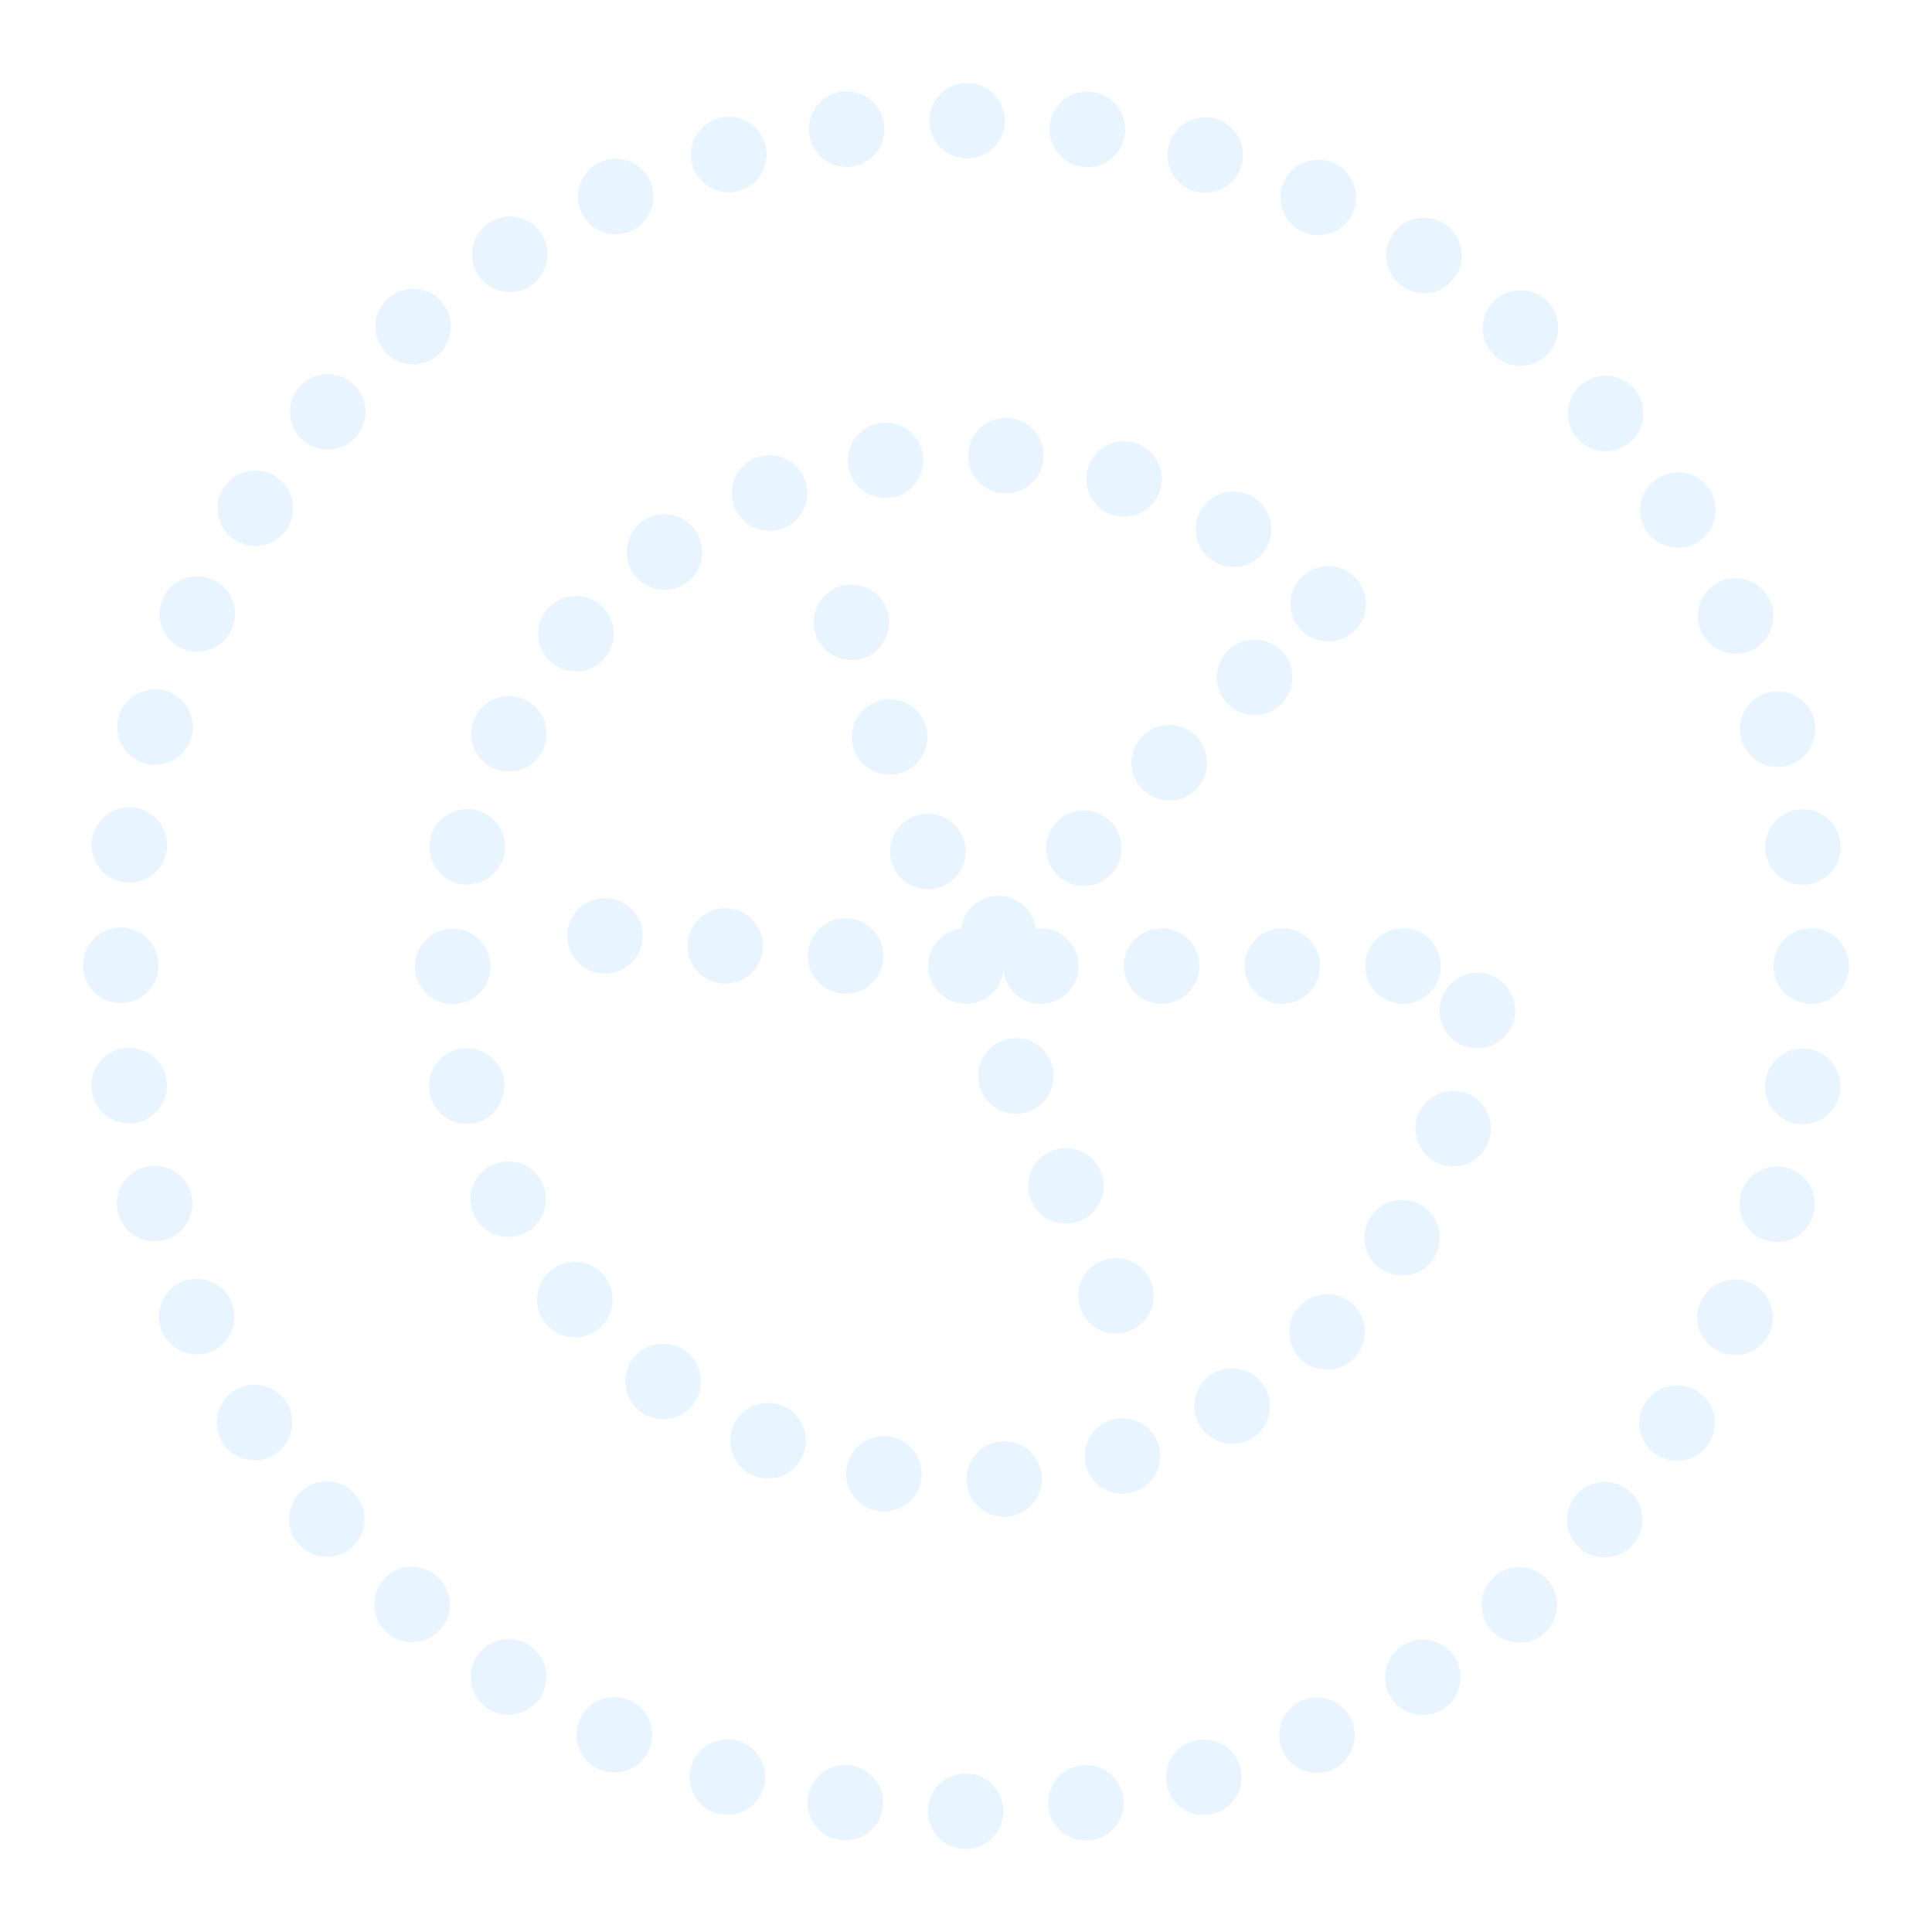
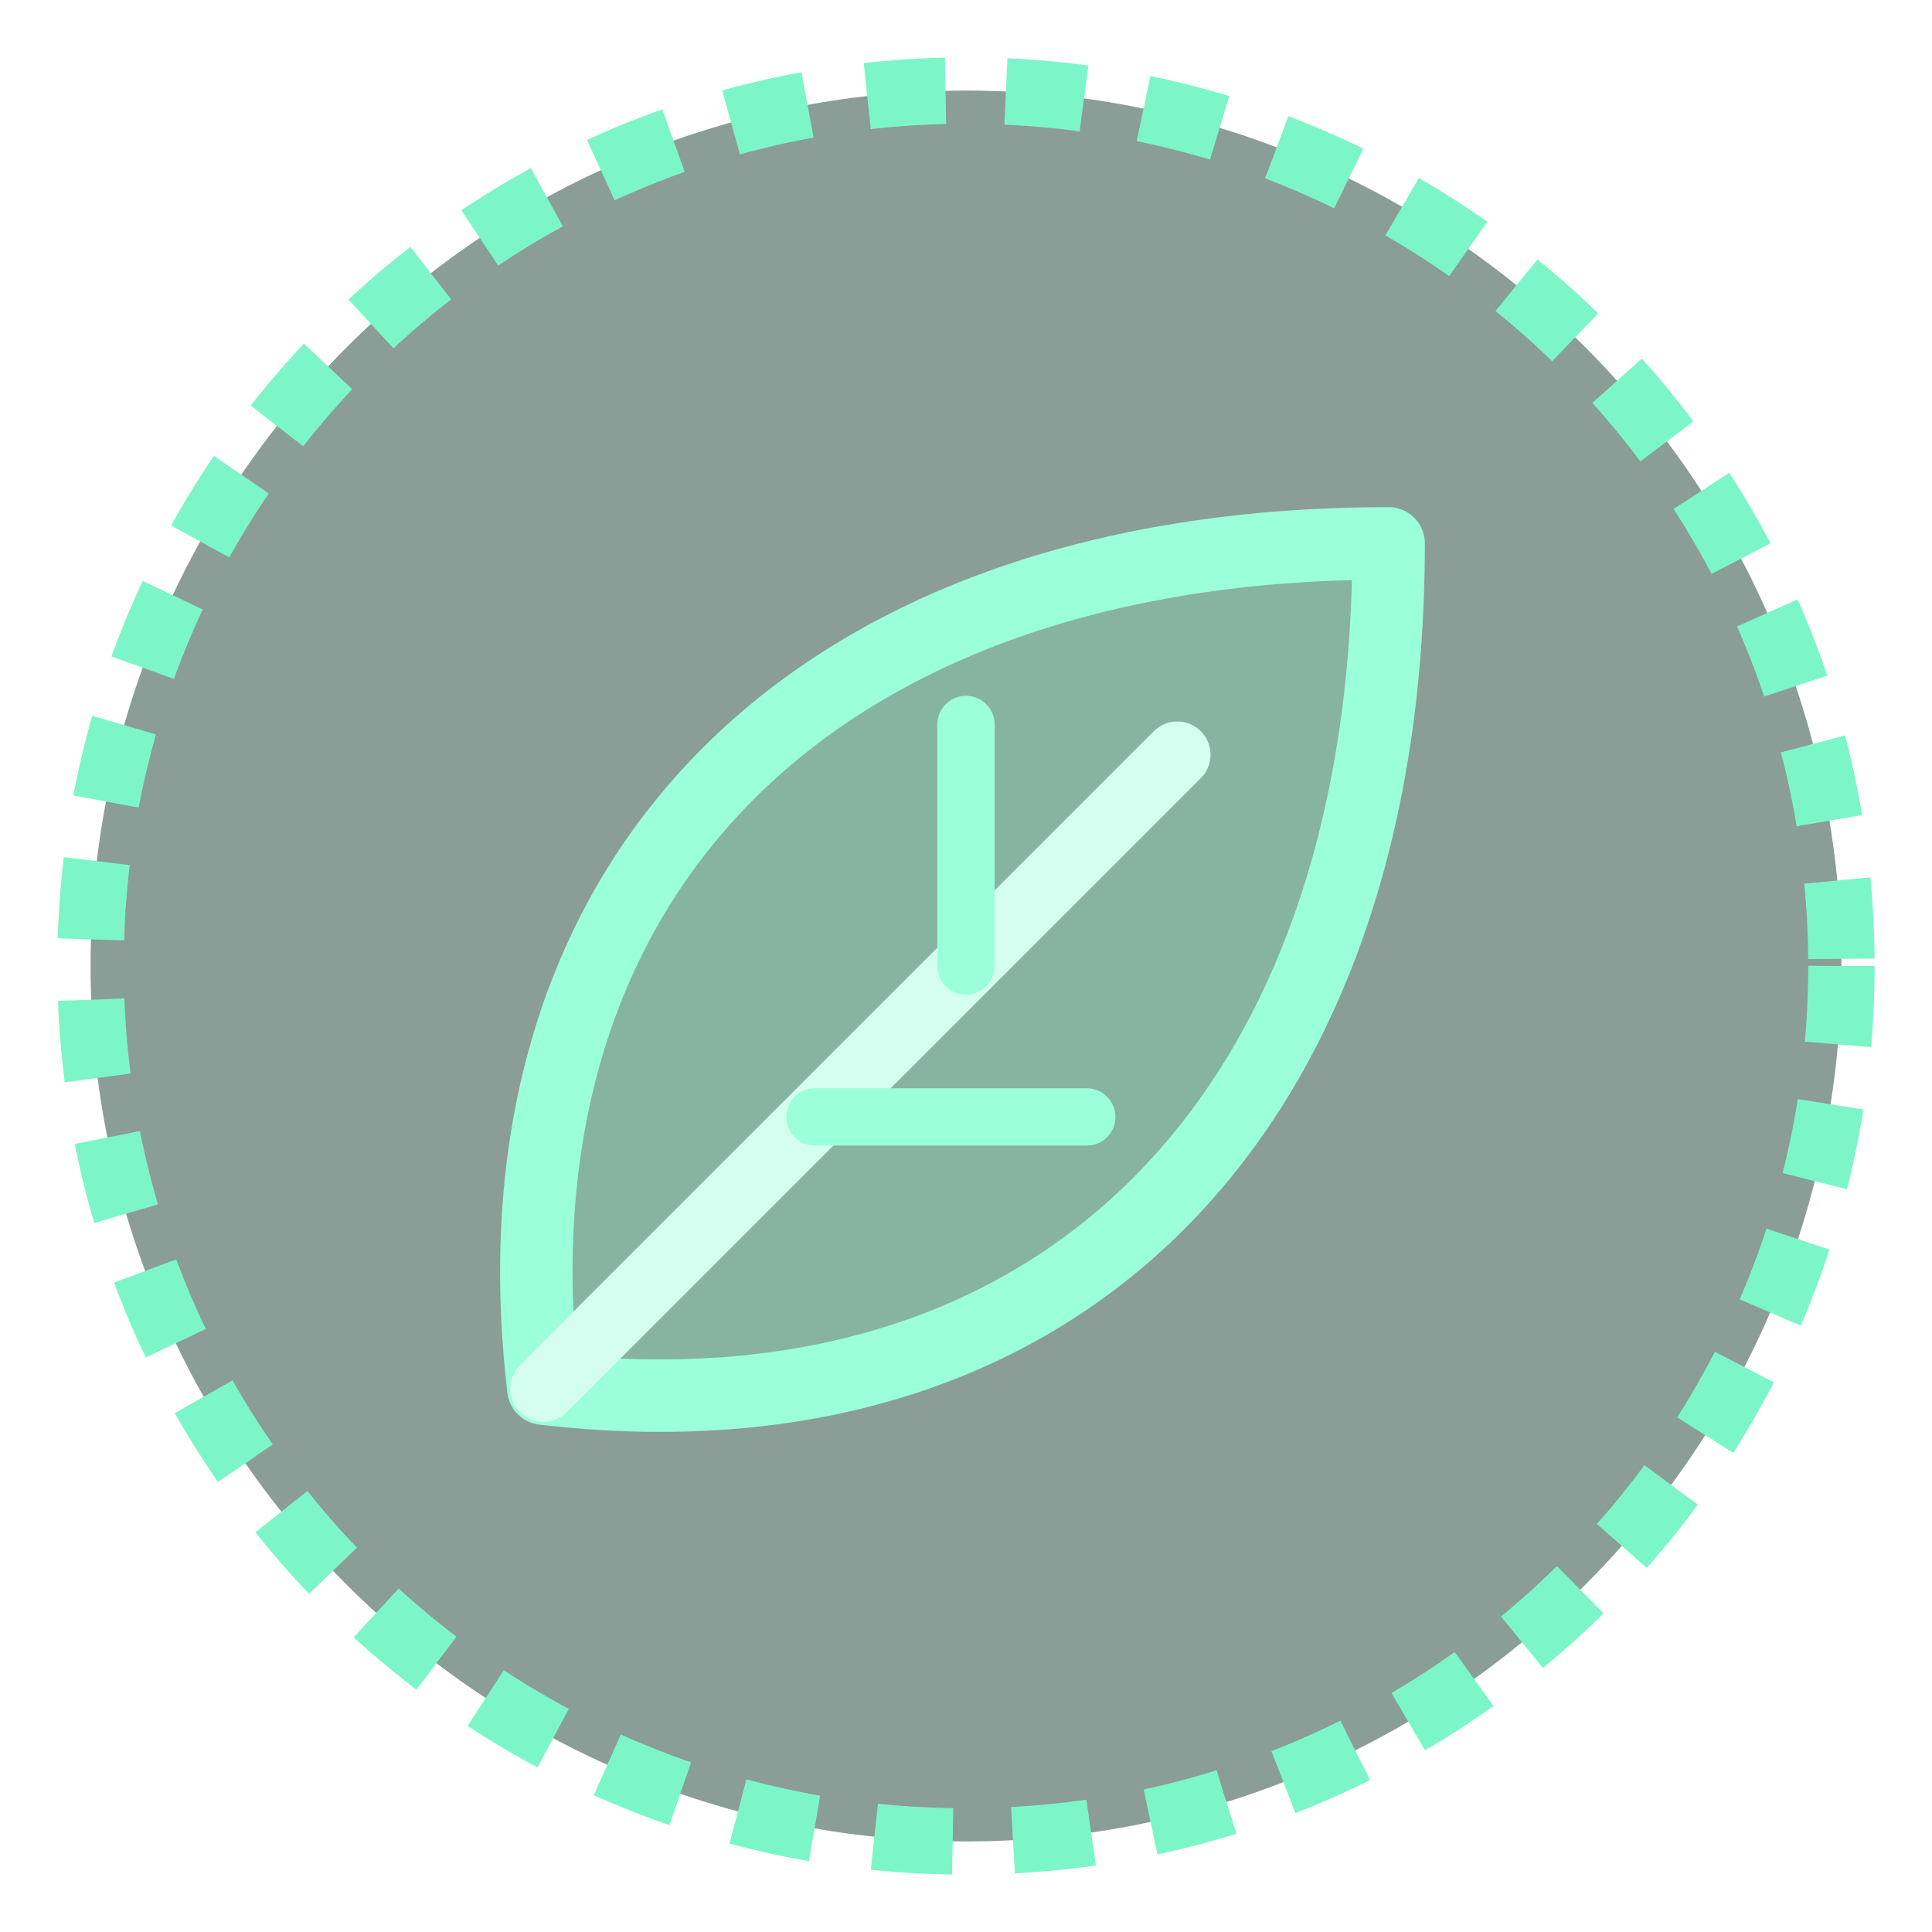
- <svg xmlns="http://www.w3.org/2000/svg" viewBox="0 0 64 64" fill="none" stroke="#e8f4ff" stroke-width="2.5" stroke-linecap="round" stroke-linejoin="round" stroke-dasharray="0 4">
-   <circle cx="32" cy="32" r="28" />
-   <path d="M44 20 A17 17 0 1 0 49 32 L32 32 Z" />
-   <path d="M32 32 L28 20 M32 32 L20 31 M32 32 L37 43" />
+ <svg xmlns="http://www.w3.org/2000/svg" viewBox="0 0 64 64" fill="none">
+   <circle cx="32" cy="32" r="29" fill="rgba(14,50,38,0.48)" stroke="#7cf6c8" stroke-width="2.2" stroke-dasharray="2.6 2" />
+   <path d="M46 18C27 18 16 29 18 46C35 48 46 37 46 18Z" fill="rgba(124,246,200,0.25)" stroke="#9affda" stroke-width="2.4" stroke-linejoin="round" />
+   <path d="M18 46L39 25" stroke="#d4fff0" stroke-width="2.2" stroke-linecap="round" />
+   <path d="M27 37H36M32 32V24" stroke="#9affda" stroke-width="1.9" stroke-linecap="round" />
</svg>
